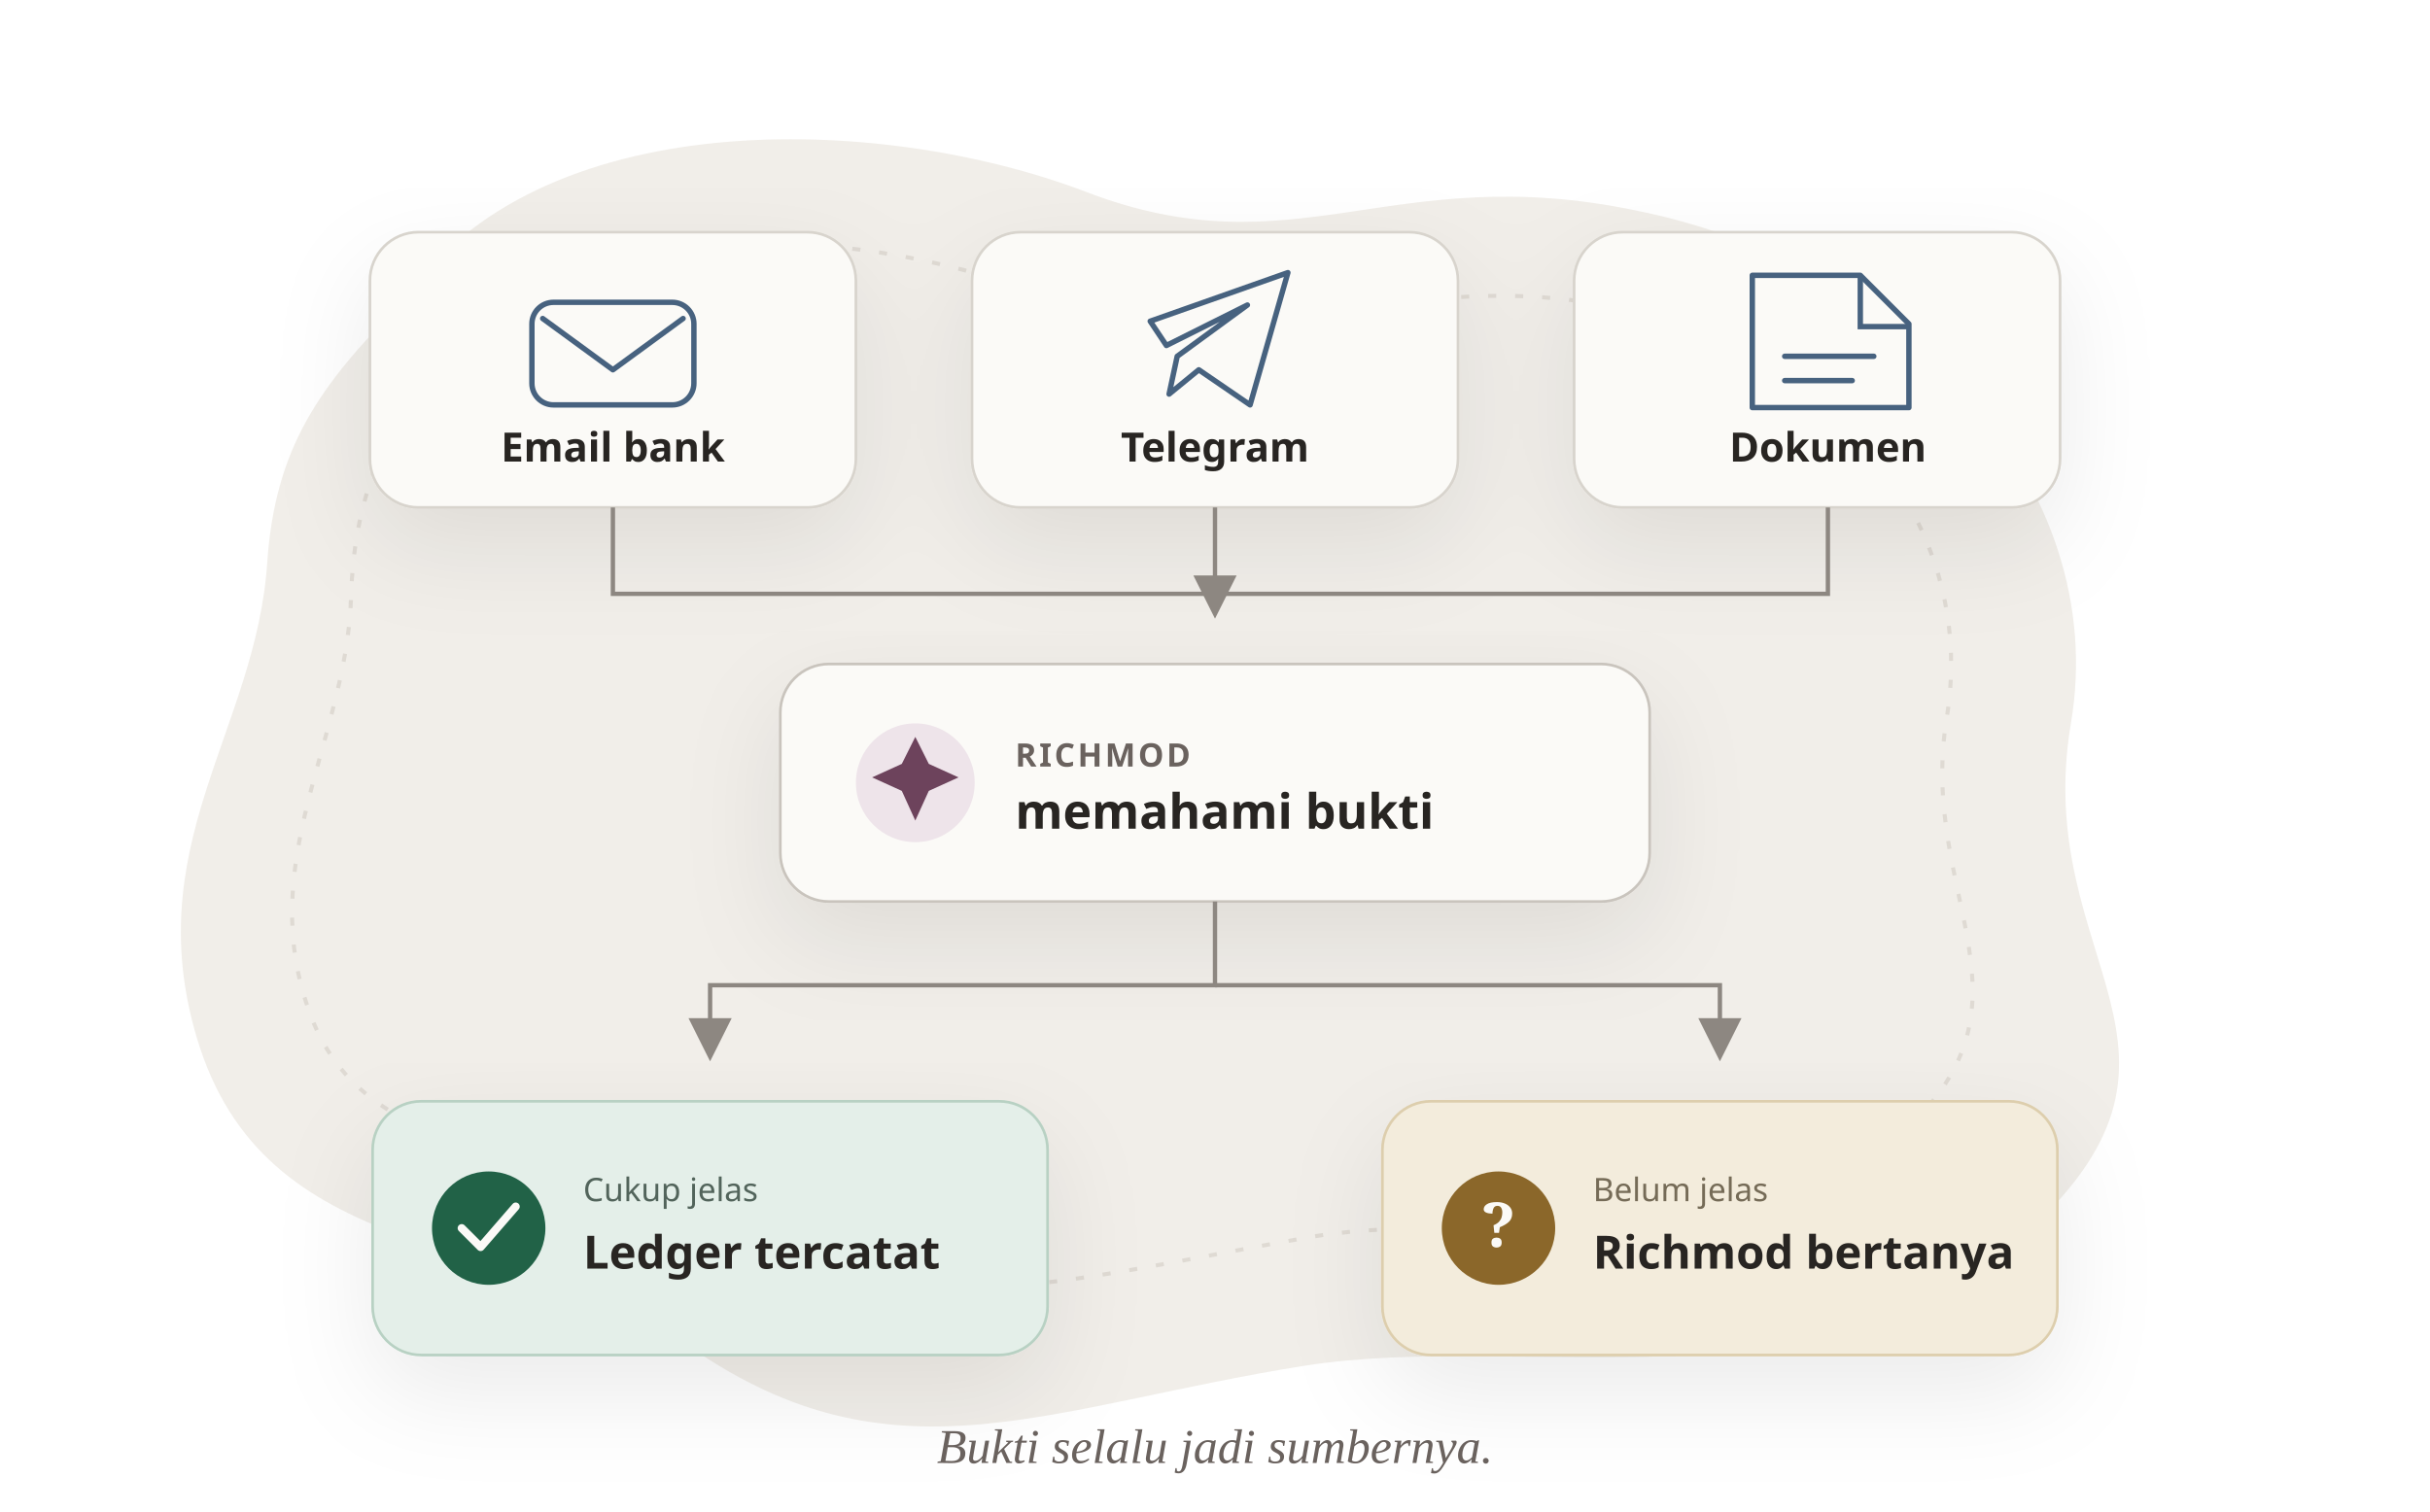
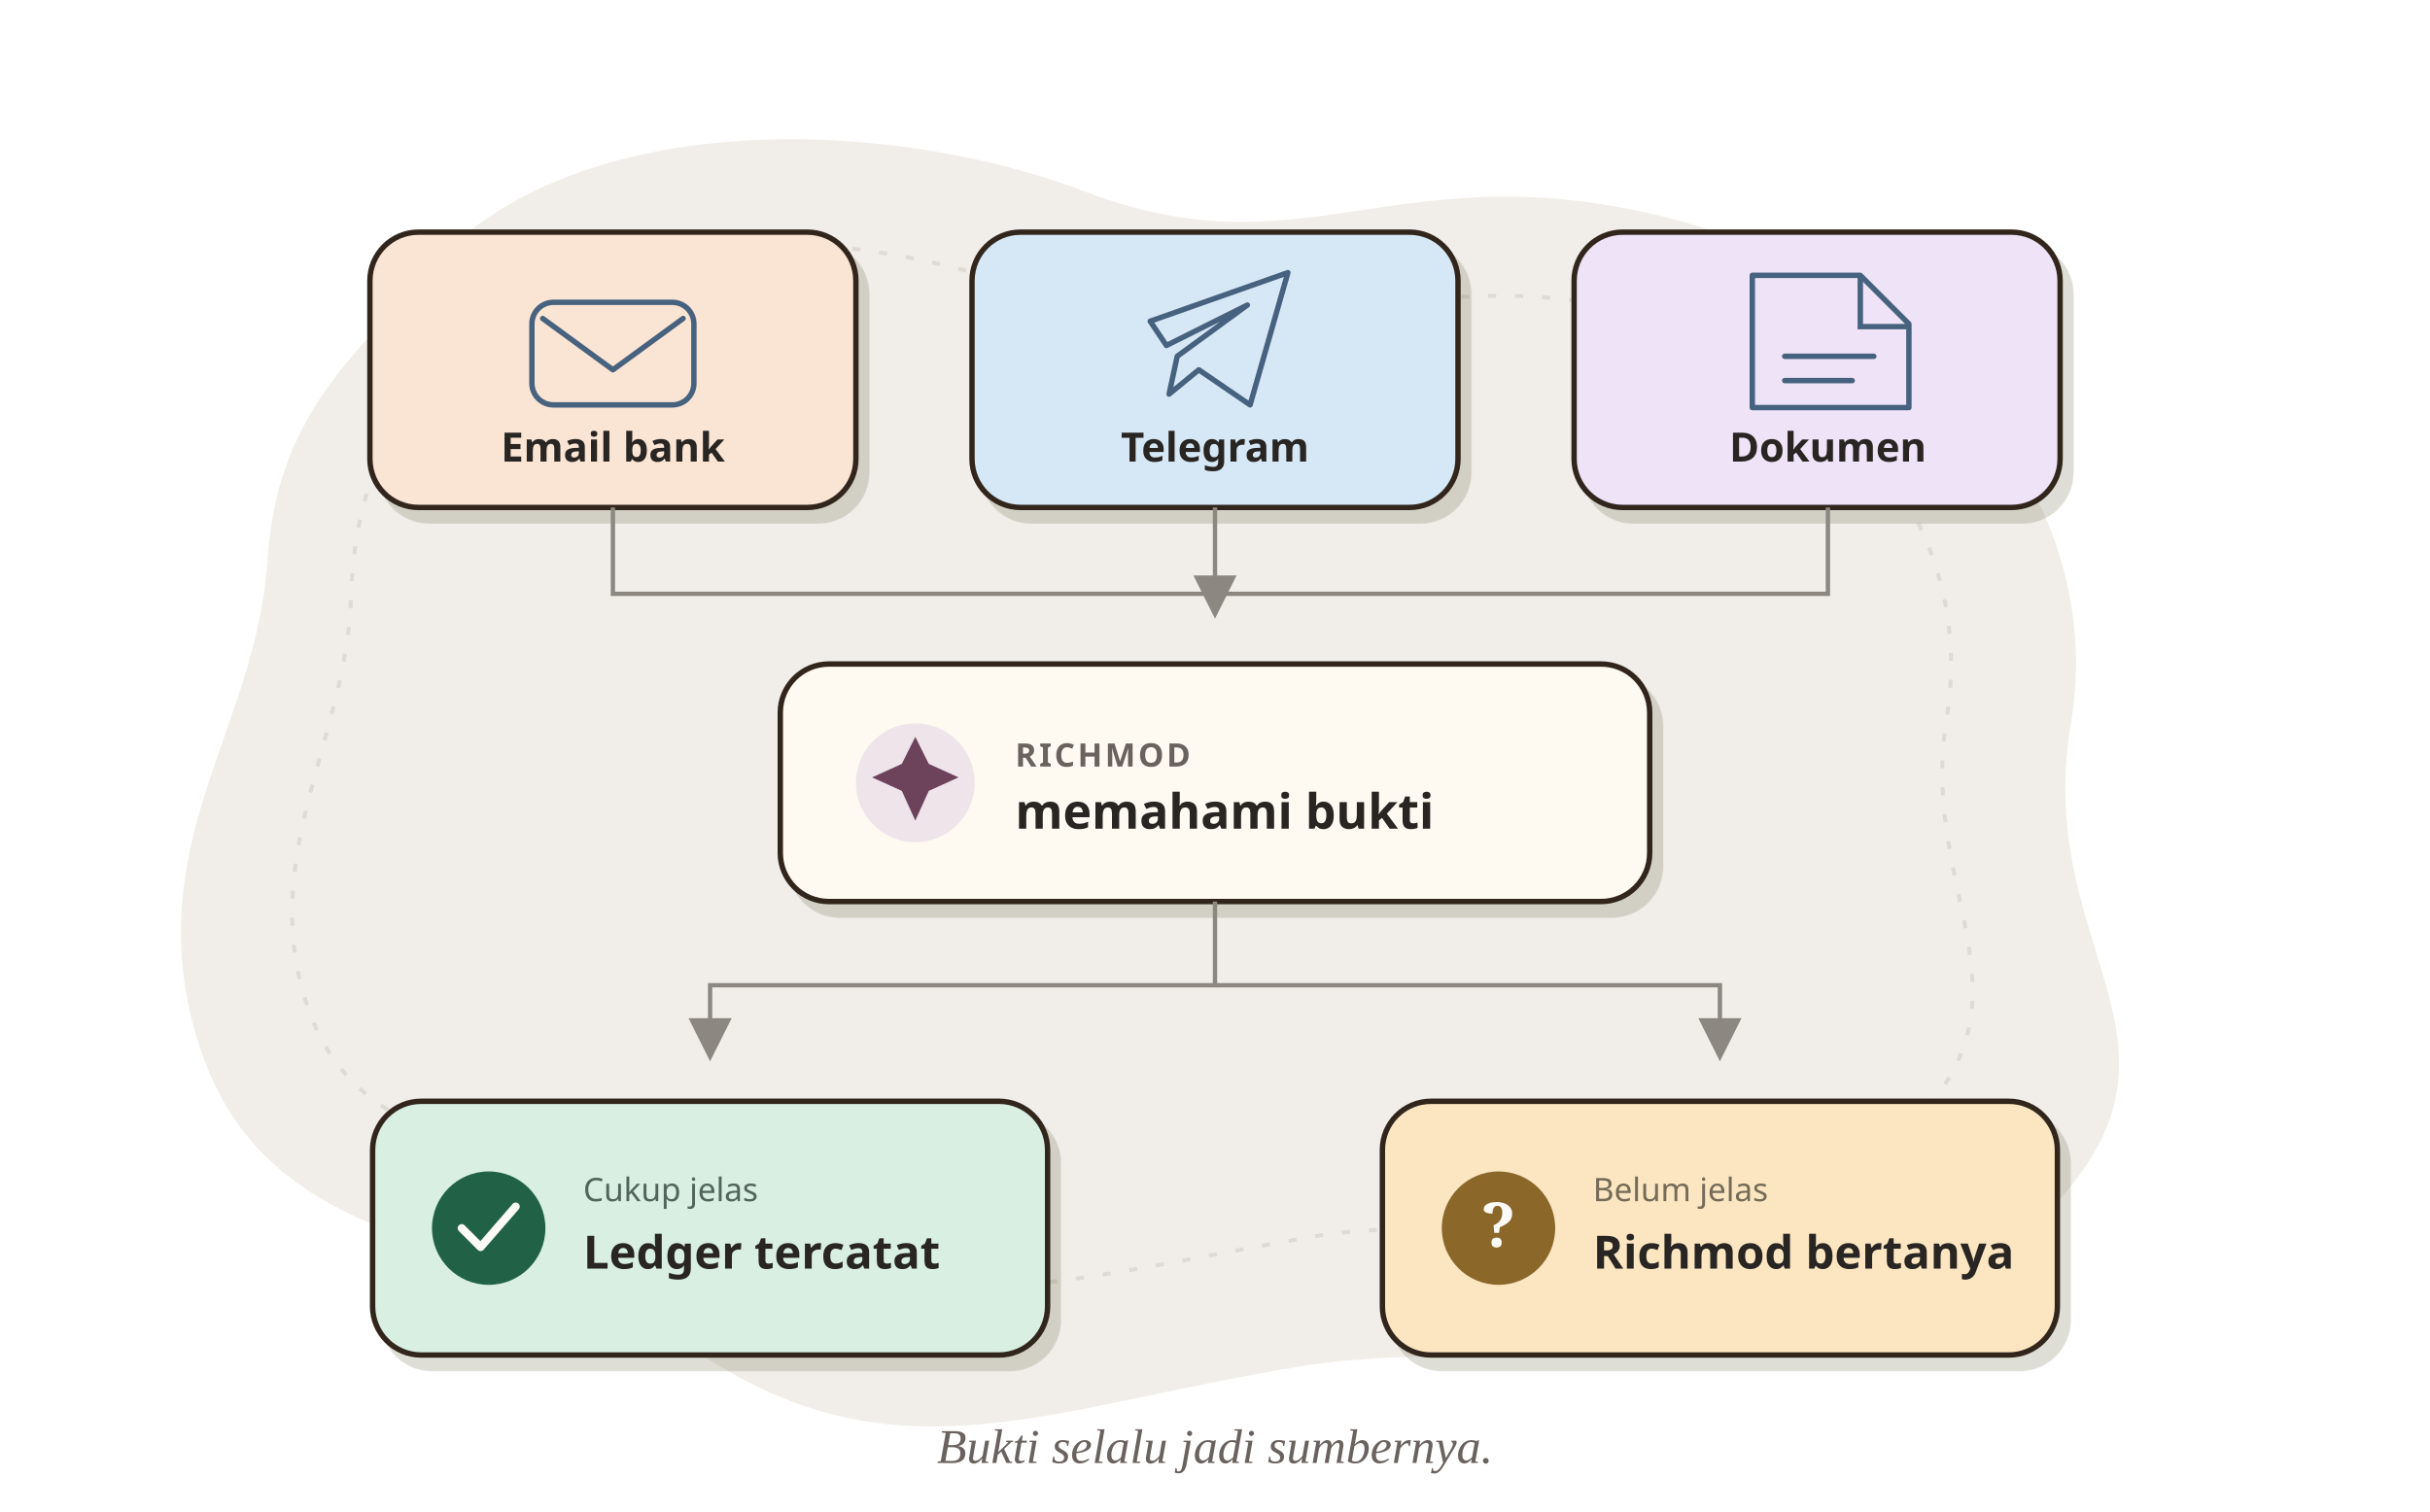
<svg xmlns="http://www.w3.org/2000/svg" width="900" height="560" viewBox="0 0 900 560" fill="none" role="img" aria-labelledby="title desc">
  <defs>
    <filter id="shadow" x="-20%" y="-30%" width="140%" height="180%" color-interpolation-filters="sRGB">
-       <feDropShadow dx="0" dy="14" stdDeviation="18" flood-color="#2B2628" flood-opacity="0.08" />
+       <feDropShadow dx="4" dy="5" stdDeviation="0" flood-color="#33261F" flood-opacity="0.16" />
    </filter>
    <marker id="arrow" markerWidth="10" markerHeight="10" refX="8" refY="5" orient="auto" markerUnits="strokeWidth">
      <path d="M0 0L10 5L0 10Z" fill="#8D8781" />
    </marker>
  </defs>
  <path d="M149 112C199 38 326 42 402 71C480 101 515 59 606 78C706 98 782 180 767 268C752 357 827 389 748 459C674 525 565 493 483 506C389 521 333 550 260 502C189 456 101 470 74 388C50 314 95 271 99 208C102 166 118 143 149 112Z" fill="#ECE9E2" fill-opacity="0.76" />
  <path d="M173 124C236 75 329 87 391 111C462 139 511 98 594 113C678 128 733 193 721 266C710 333 760 372 702 422C641 474 556 447 487 458C400 473 337 493 277 457C220 423 138 438 115 376C94 320 128 275 130 222C131 181 145 151 173 124Z" stroke="#D7D2CB" stroke-width="1.5" stroke-dasharray="3 7" opacity="0.7" />
  <g filter="url(#shadow)">
-     <rect x="137" y="86" width="180" height="102" rx="18" fill="#FBFAF7" stroke="#D8D4CD" />
-     <rect x="360" y="86" width="180" height="102" rx="18" fill="#FBFAF7" stroke="#D8D4CD" />
-     <rect x="583" y="86" width="180" height="102" rx="18" fill="#FBFAF7" stroke="#D8D4CD" />
+     <rect x="137" y="86" width="180" height="102" rx="18" fill="#FAE4D4" stroke="#33261F" stroke-width="2" />
+     <rect x="360" y="86" width="180" height="102" rx="18" fill="#D6E8F5" stroke="#33261F" stroke-width="2" />
+     <rect x="583" y="86" width="180" height="102" rx="18" fill="#EEE3F7" stroke="#33261F" stroke-width="2" />
  </g>
  <rect x="197" y="112" width="60" height="38" rx="8" stroke="#47627F" stroke-width="2" />
  <path d="M201 118L227 137L253 118" stroke="#47627F" stroke-width="2" stroke-linecap="round" stroke-linejoin="round" />
  <text x="227" y="171" text-anchor="middle" fill="#282522" font-family="Avenir Next, Segoe UI, sans-serif" font-size="15" font-weight="650">Email bank</text>
  <path d="M426 119L477 101L463 150L444 137L433 146L436 132L462 113L432 128L426 119Z" fill="none" stroke="#47627F" stroke-width="2" stroke-linejoin="round" />
  <text x="450" y="171" text-anchor="middle" fill="#282522" font-family="Avenir Next, Segoe UI, sans-serif" font-size="15" font-weight="650">Telegram</text>
  <path d="M649 102H689L707 120V151H649V102Z" stroke="#47627F" stroke-width="2" stroke-linejoin="round" />
  <path d="M689 102V121H707" stroke="#47627F" stroke-width="2" />
  <path d="M661 132H694M661 141H686" stroke="#47627F" stroke-width="2" stroke-linecap="round" />
  <text x="677" y="171" text-anchor="middle" fill="#282522" font-family="Avenir Next, Segoe UI, sans-serif" font-size="15" font-weight="650">Dokumen</text>
  <path d="M227 188V220H450" stroke="#8D8781" stroke-width="1.6" />
  <path d="M450 188V226" stroke="#8D8781" stroke-width="1.6" marker-end="url(#arrow)" />
  <path d="M677 188V220H450" stroke="#8D8781" stroke-width="1.6" />
  <g filter="url(#shadow)">
-     <rect x="289" y="246" width="322" height="88" rx="18" fill="#FBFAF7" stroke="#C9C4BD" />
+     <rect x="289" y="246" width="322" height="88" rx="18" fill="#FFFAF1" stroke="#33261F" stroke-width="2" />
  </g>
  <circle cx="339" cy="290" r="22" fill="#EEE4EA" />
  <path d="M339 273L344 283L355 288L344 293L339 304L334 293L323 288L334 283L339 273Z" fill="#6D435C" />
  <text x="376" y="284" fill="#6A625E" font-family="Avenir Next, Segoe UI, sans-serif" font-size="12" font-weight="700" letter-spacing="0.08em">RICHMOD</text>
  <text x="376" y="307" fill="#282522" font-family="Avenir Next, Segoe UI, sans-serif" font-size="18" font-weight="700">memahami bukti</text>
  <path d="M450 334V365H263V390" stroke="#8D8781" stroke-width="1.6" marker-end="url(#arrow)" />
  <path d="M450 365H637V390" stroke="#8D8781" stroke-width="1.6" marker-end="url(#arrow)" />
  <g filter="url(#shadow)">
-     <rect x="138" y="408" width="250" height="94" rx="18" fill="#E4EFE9" stroke="#B8D1C3" />
+     <rect x="138" y="408" width="250" height="94" rx="18" fill="#D8EFE1" stroke="#33261F" stroke-width="2" />
  </g>
  <circle cx="181" cy="455" r="21" fill="#216247" />
  <path d="M171 455L178 462L191 447" stroke="#FBFAF7" stroke-width="3" stroke-linecap="round" stroke-linejoin="round" />
  <text x="216" y="445" fill="#52645B" font-family="Avenir Next, Segoe UI, sans-serif" font-size="12">Cukup jelas</text>
  <text x="216" y="470" fill="#282522" font-family="Avenir Next, Segoe UI, sans-serif" font-size="17" font-weight="700">Ledger tercatat</text>
  <g filter="url(#shadow)">
-     <rect x="512" y="408" width="250" height="94" rx="18" fill="#F3ECDC" stroke="#DDCEAD" />
+     <rect x="512" y="408" width="250" height="94" rx="18" fill="#FBE6C1" stroke="#33261F" stroke-width="2" />
  </g>
  <circle cx="555" cy="455" r="21" fill="#8B672A" />
  <text x="555" y="462" text-anchor="middle" fill="#FBFAF7" font-family="Georgia, serif" font-size="23" font-weight="700">?</text>
  <text x="590" y="445" fill="#756B57" font-family="Avenir Next, Segoe UI, sans-serif" font-size="12">Belum jelas</text>
  <text x="590" y="470" fill="#282522" font-family="Avenir Next, Segoe UI, sans-serif" font-size="17" font-weight="700">Richmod bertanya</text>
  <text x="450" y="542" text-anchor="middle" fill="#6A625E" font-family="Georgia, Times New Roman, serif" font-size="18" font-style="italic">Bukti selalu jadi sumbernya.</text>
</svg>
